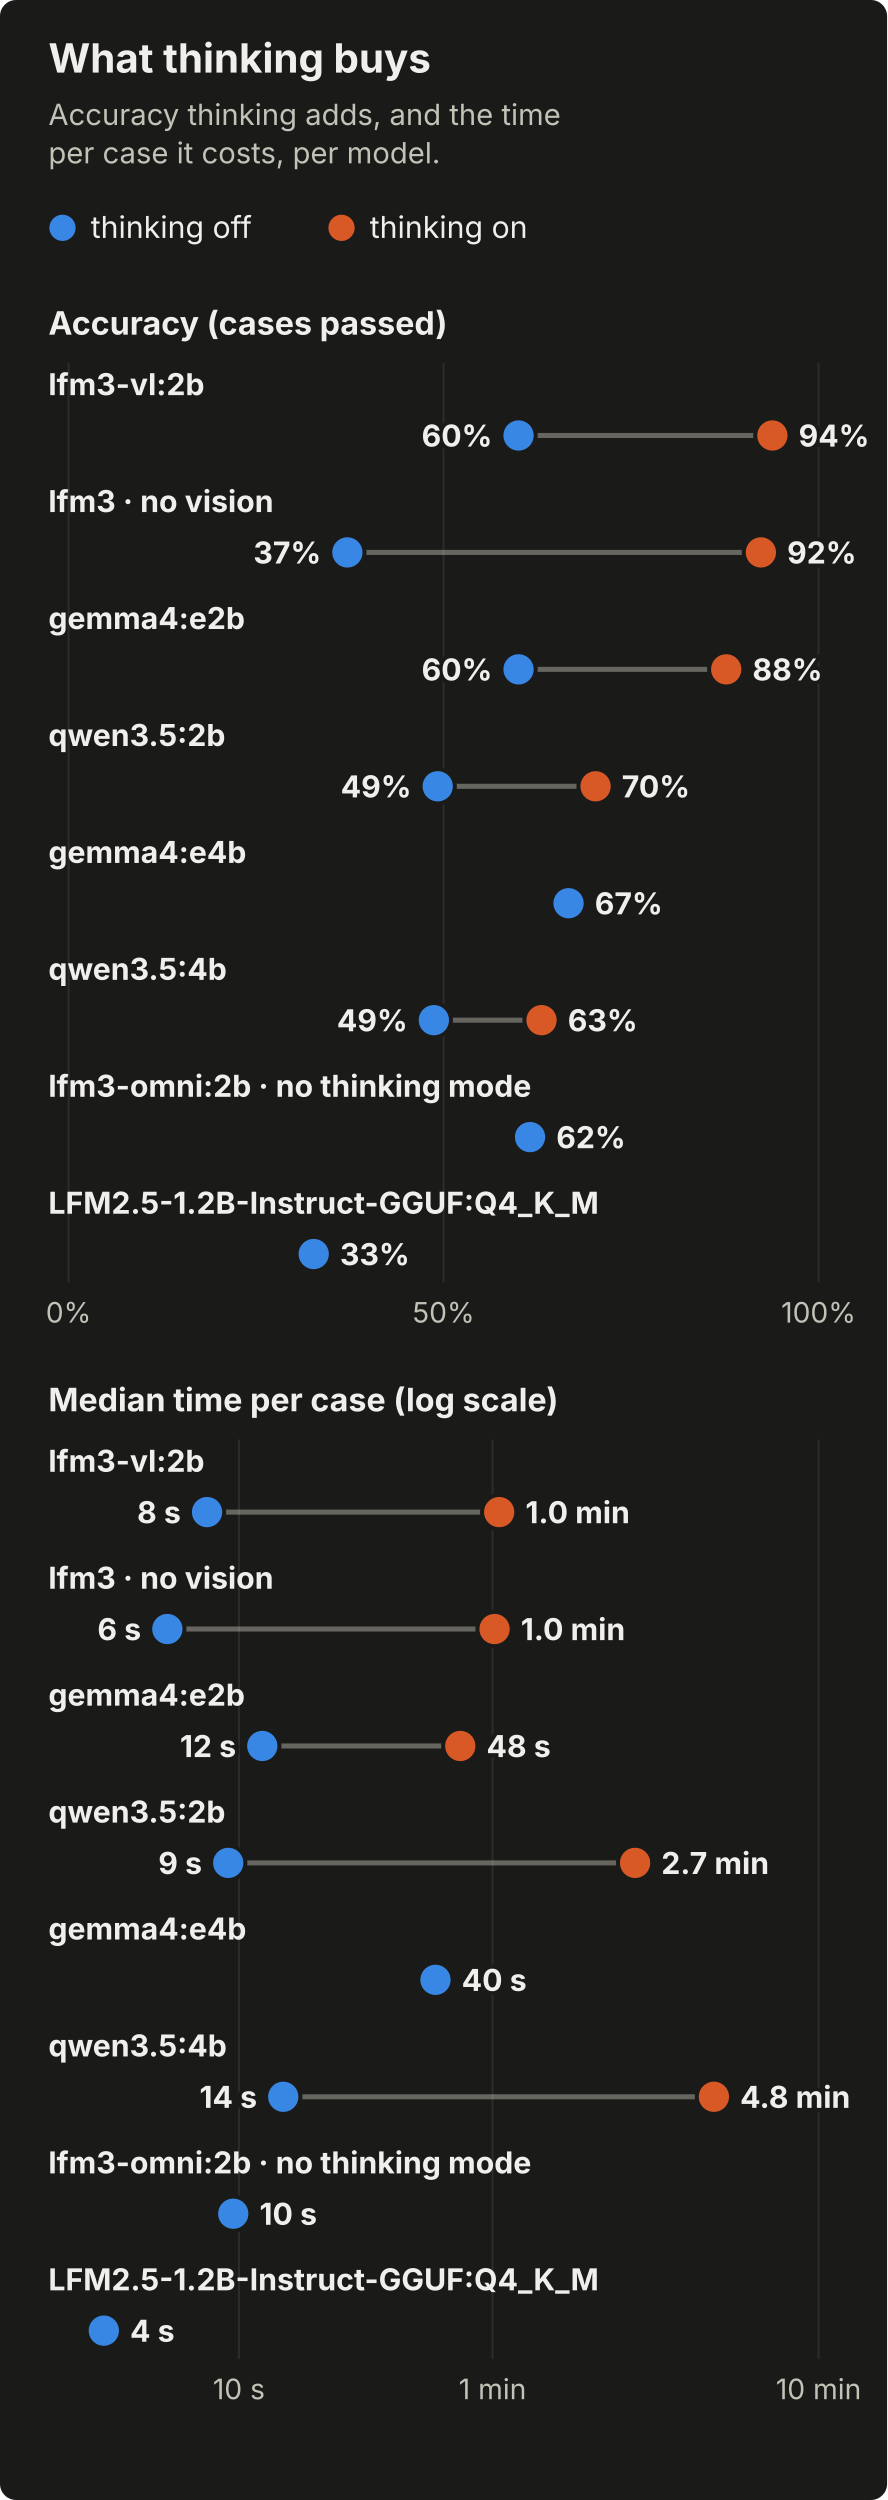
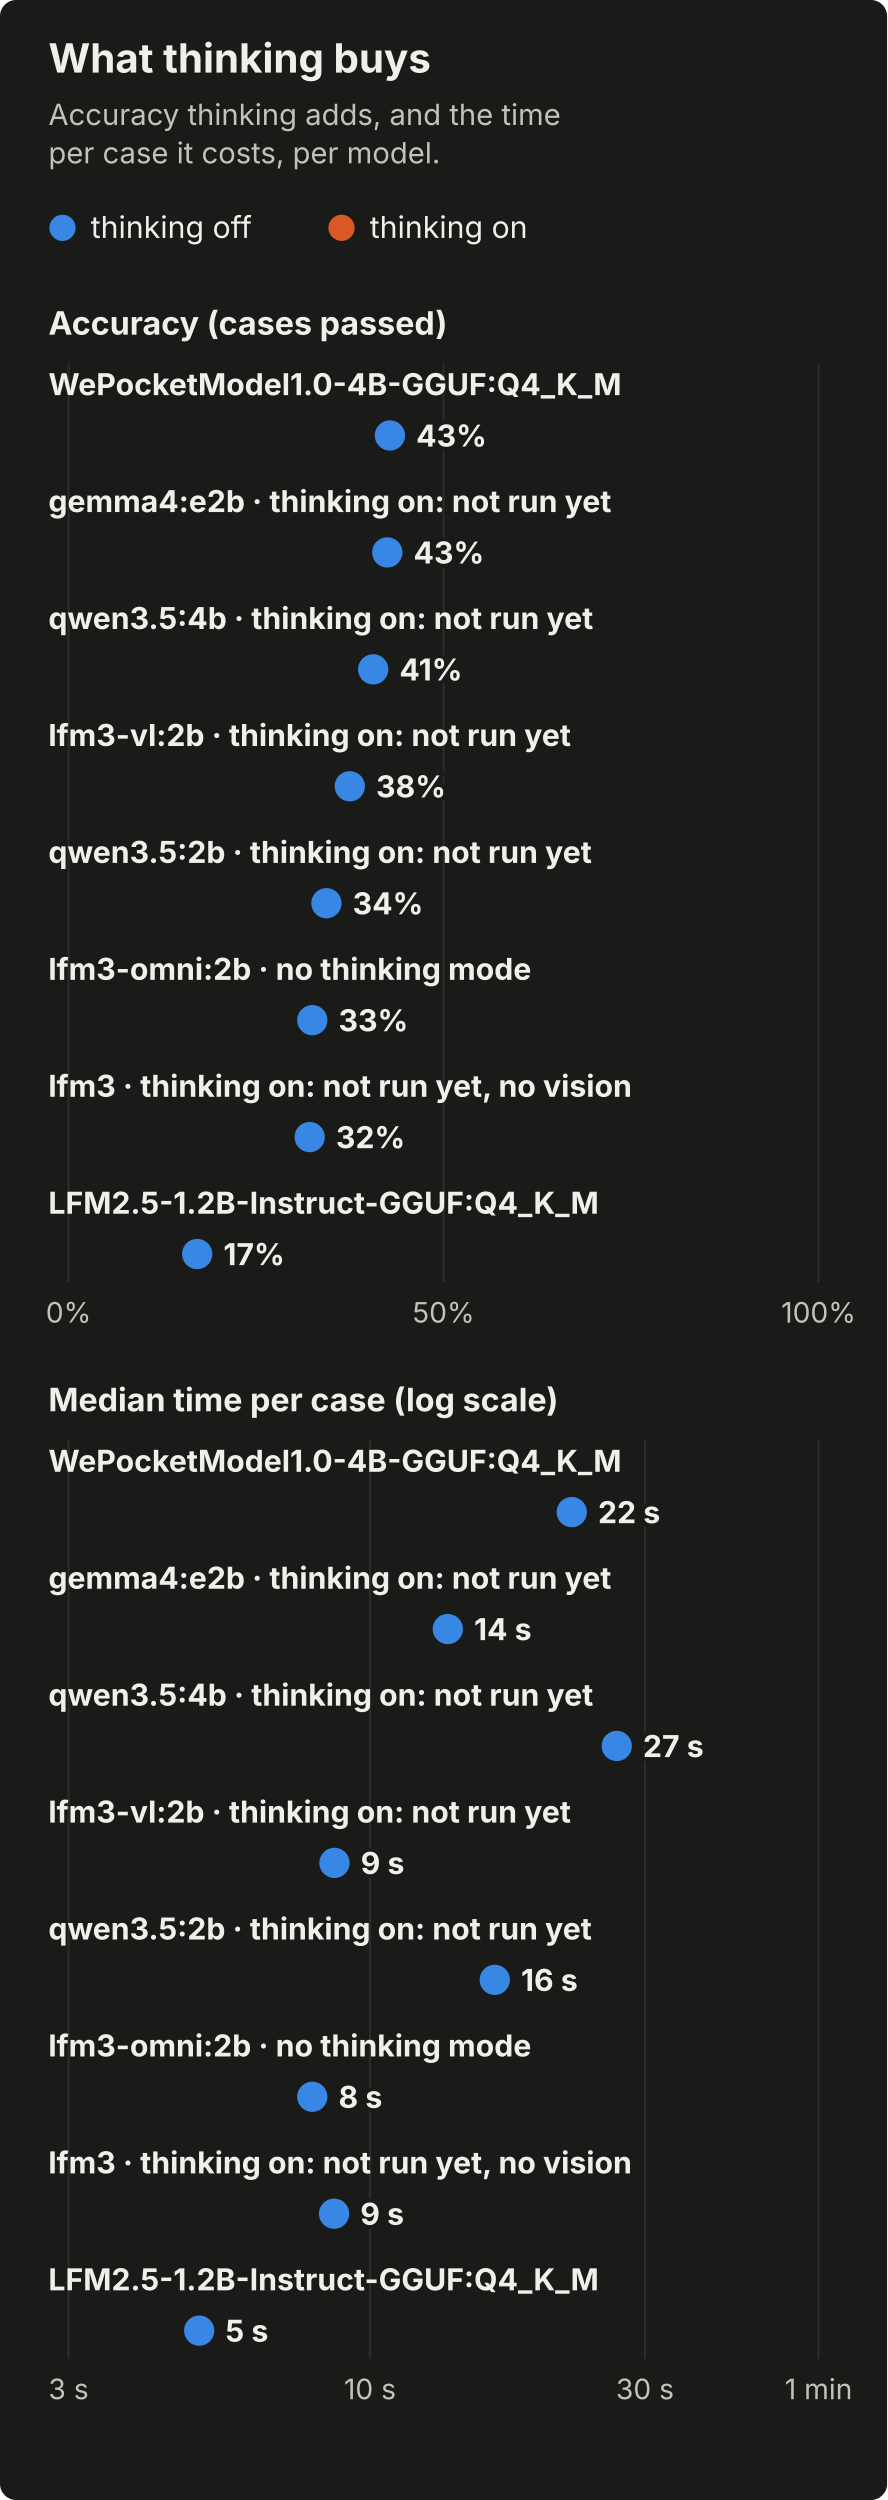
<svg xmlns="http://www.w3.org/2000/svg" width="440" height="1240" viewBox="0 0 440 1240" role="img" aria-label="What thinking buys">
  <rect width="440" height="1240" rx="8" fill="#1a1a19" />
  <text x="24.0" y="36.0" font-size="20" font-weight="700" text-anchor="start" fill="#f0efec" font-family="system-ui, -apple-system, Segoe UI, sans-serif">What thinking buys</text>
  <text x="24.0" y="62.0" font-size="14.5" font-weight="normal" text-anchor="start" fill="#c3c2b7" font-family="system-ui, -apple-system, Segoe UI, sans-serif">Accuracy thinking adds, and the time</text>
  <text x="24.0" y="81.0" font-size="14.5" font-weight="normal" text-anchor="start" fill="#c3c2b7" font-family="system-ui, -apple-system, Segoe UI, sans-serif">per case it costs, per model.</text>
  <circle cx="31.0" cy="113.0" r="7.5" fill="#3987e5" stroke="#1a1a19" stroke-width="2" />
  <text x="45.0" y="118.0" font-size="15" font-weight="normal" text-anchor="start" fill="#f0efec" font-family="system-ui, -apple-system, Segoe UI, sans-serif">thinking off</text>
  <circle cx="169.4" cy="113.0" r="7.5" fill="#d95926" stroke="#1a1a19" stroke-width="2" />
  <text x="183.4" y="118.0" font-size="15" font-weight="normal" text-anchor="start" fill="#f0efec" font-family="system-ui, -apple-system, Segoe UI, sans-serif">thinking on</text>
  <text x="24.0" y="166.0" font-size="16" font-weight="700" text-anchor="start" fill="#f0efec" font-family="system-ui, -apple-system, Segoe UI, sans-serif">Accuracy (cases passed)</text>
  <line x1="34.0" y1="180.0" x2="34.0" y2="636.0" stroke="#2c2c2a" stroke-width="1" />
  <text x="34.0" y="656.0" font-size="14" font-weight="normal" text-anchor="middle" fill="#c3c2b7" font-family="system-ui, -apple-system, Segoe UI, sans-serif">0%</text>
  <line x1="220.0" y1="180.0" x2="220.0" y2="636.0" stroke="#2c2c2a" stroke-width="1" />
  <text x="220.0" y="656.0" font-size="14" font-weight="normal" text-anchor="middle" fill="#c3c2b7" font-family="system-ui, -apple-system, Segoe UI, sans-serif">50%</text>
  <line x1="406.0" y1="180.0" x2="406.0" y2="636.0" stroke="#2c2c2a" stroke-width="1" />
  <text x="406.0" y="656.0" font-size="14" font-weight="normal" text-anchor="middle" fill="#c3c2b7" font-family="system-ui, -apple-system, Segoe UI, sans-serif">100%</text>
-   <text x="24.0" y="196.0" font-size="15" font-weight="700" text-anchor="start" fill="#f0efec" font-family="system-ui, -apple-system, Segoe UI, sans-serif">lfm3-vl:2b</text>
-   <line x1="257.2" y1="216.0" x2="383.1" y2="216.0" stroke="#c3c2b7" stroke-width="2.5" stroke-opacity="0.45" />
-   <circle cx="257.2" cy="216.0" r="8.5" fill="#3987e5" stroke="#1a1a19" stroke-width="2" />
-   <circle cx="383.1" cy="216.0" r="8.5" fill="#d95926" stroke="#1a1a19" stroke-width="2" />
-   <text x="244.2" y="221.5" font-size="15" font-weight="700" text-anchor="end" fill="#f0efec" stroke="#1a1a19" stroke-width="4" paint-order="stroke" font-family="system-ui, -apple-system, Segoe UI, sans-serif">60%</text>
-   <text x="396.1" y="221.5" font-size="15" font-weight="700" text-anchor="start" fill="#f0efec" stroke="#1a1a19" stroke-width="4" paint-order="stroke" font-family="system-ui, -apple-system, Segoe UI, sans-serif">94%</text>
-   <text x="24.0" y="254.0" font-size="15" font-weight="700" text-anchor="start" fill="#f0efec" font-family="system-ui, -apple-system, Segoe UI, sans-serif">lfm3  · no vision</text>
-   <line x1="172.3" y1="274.0" x2="377.4" y2="274.0" stroke="#c3c2b7" stroke-width="2.5" stroke-opacity="0.45" />
-   <circle cx="172.3" cy="274.0" r="8.5" fill="#3987e5" stroke="#1a1a19" stroke-width="2" />
-   <circle cx="377.4" cy="274.0" r="8.5" fill="#d95926" stroke="#1a1a19" stroke-width="2" />
-   <text x="159.3" y="279.5" font-size="15" font-weight="700" text-anchor="end" fill="#f0efec" stroke="#1a1a19" stroke-width="4" paint-order="stroke" font-family="system-ui, -apple-system, Segoe UI, sans-serif">37%</text>
-   <text x="390.4" y="279.5" font-size="15" font-weight="700" text-anchor="start" fill="#f0efec" stroke="#1a1a19" stroke-width="4" paint-order="stroke" font-family="system-ui, -apple-system, Segoe UI, sans-serif">92%</text>
-   <text x="24.0" y="312.0" font-size="15" font-weight="700" text-anchor="start" fill="#f0efec" font-family="system-ui, -apple-system, Segoe UI, sans-serif">gemma4:e2b</text>
-   <line x1="257.2" y1="332.0" x2="360.2" y2="332.0" stroke="#c3c2b7" stroke-width="2.5" stroke-opacity="0.45" />
-   <circle cx="257.2" cy="332.0" r="8.5" fill="#3987e5" stroke="#1a1a19" stroke-width="2" />
-   <circle cx="360.2" cy="332.0" r="8.5" fill="#d95926" stroke="#1a1a19" stroke-width="2" />
-   <text x="244.2" y="337.5" font-size="15" font-weight="700" text-anchor="end" fill="#f0efec" stroke="#1a1a19" stroke-width="4" paint-order="stroke" font-family="system-ui, -apple-system, Segoe UI, sans-serif">60%</text>
-   <text x="373.2" y="337.5" font-size="15" font-weight="700" text-anchor="start" fill="#f0efec" stroke="#1a1a19" stroke-width="4" paint-order="stroke" font-family="system-ui, -apple-system, Segoe UI, sans-serif">88%</text>
-   <text x="24.0" y="370.0" font-size="15" font-weight="700" text-anchor="start" fill="#f0efec" font-family="system-ui, -apple-system, Segoe UI, sans-serif">qwen3.5:2b</text>
-   <line x1="217.1" y1="390.0" x2="295.4" y2="390.0" stroke="#c3c2b7" stroke-width="2.5" stroke-opacity="0.45" />
-   <circle cx="217.1" cy="390.0" r="8.5" fill="#3987e5" stroke="#1a1a19" stroke-width="2" />
-   <circle cx="295.4" cy="390.0" r="8.5" fill="#d95926" stroke="#1a1a19" stroke-width="2" />
-   <text x="204.1" y="395.5" font-size="15" font-weight="700" text-anchor="end" fill="#f0efec" stroke="#1a1a19" stroke-width="4" paint-order="stroke" font-family="system-ui, -apple-system, Segoe UI, sans-serif">49%</text>
-   <text x="308.4" y="395.5" font-size="15" font-weight="700" text-anchor="start" fill="#f0efec" stroke="#1a1a19" stroke-width="4" paint-order="stroke" font-family="system-ui, -apple-system, Segoe UI, sans-serif">70%</text>
-   <text x="24.0" y="428.0" font-size="15" font-weight="700" text-anchor="start" fill="#f0efec" font-family="system-ui, -apple-system, Segoe UI, sans-serif">gemma4:e4b</text>
-   <circle cx="282.0" cy="448.0" r="8.5" fill="#3987e5" stroke="#1a1a19" stroke-width="2" />
-   <text x="295.0" y="453.5" font-size="15" font-weight="700" text-anchor="start" fill="#f0efec" stroke="#1a1a19" stroke-width="4" paint-order="stroke" font-family="system-ui, -apple-system, Segoe UI, sans-serif">67%</text>
-   <text x="24.0" y="486.0" font-size="15" font-weight="700" text-anchor="start" fill="#f0efec" font-family="system-ui, -apple-system, Segoe UI, sans-serif">qwen3.5:4b</text>
-   <line x1="215.2" y1="506.0" x2="268.6" y2="506.0" stroke="#c3c2b7" stroke-width="2.5" stroke-opacity="0.45" />
-   <circle cx="215.2" cy="506.0" r="8.5" fill="#3987e5" stroke="#1a1a19" stroke-width="2" />
-   <circle cx="268.6" cy="506.0" r="8.5" fill="#d95926" stroke="#1a1a19" stroke-width="2" />
-   <text x="202.2" y="511.5" font-size="15" font-weight="700" text-anchor="end" fill="#f0efec" stroke="#1a1a19" stroke-width="4" paint-order="stroke" font-family="system-ui, -apple-system, Segoe UI, sans-serif">49%</text>
-   <text x="281.6" y="511.5" font-size="15" font-weight="700" text-anchor="start" fill="#f0efec" stroke="#1a1a19" stroke-width="4" paint-order="stroke" font-family="system-ui, -apple-system, Segoe UI, sans-serif">63%</text>
-   <text x="24.0" y="544.0" font-size="15" font-weight="700" text-anchor="start" fill="#f0efec" font-family="system-ui, -apple-system, Segoe UI, sans-serif">lfm3-omni:2b  · no thinking mode</text>
-   <circle cx="262.9" cy="564.0" r="8.5" fill="#3987e5" stroke="#1a1a19" stroke-width="2" />
-   <text x="275.9" y="569.5" font-size="15" font-weight="700" text-anchor="start" fill="#f0efec" stroke="#1a1a19" stroke-width="4" paint-order="stroke" font-family="system-ui, -apple-system, Segoe UI, sans-serif">62%</text>
+   <text x="24.0" y="196.0" font-size="15" font-weight="700" text-anchor="start" fill="#f0efec" font-family="system-ui, -apple-system, Segoe UI, sans-serif">WePocketModel1.0-4B-GGUF:Q4_K_M</text>
+   <circle cx="193.4" cy="216.0" r="8.5" fill="#3987e5" stroke="#1a1a19" stroke-width="2" />
+   <text x="206.4" y="221.5" font-size="15" font-weight="700" text-anchor="start" fill="#f0efec" stroke="#1a1a19" stroke-width="4" paint-order="stroke" font-family="system-ui, -apple-system, Segoe UI, sans-serif">43%</text>
+   <text x="24.0" y="254.0" font-size="15" font-weight="700" text-anchor="start" fill="#f0efec" font-family="system-ui, -apple-system, Segoe UI, sans-serif">gemma4:e2b  · thinking on: not run yet</text>
+   <circle cx="192.1" cy="274.0" r="8.5" fill="#3987e5" stroke="#1a1a19" stroke-width="2" />
+   <text x="205.1" y="279.5" font-size="15" font-weight="700" text-anchor="start" fill="#f0efec" stroke="#1a1a19" stroke-width="4" paint-order="stroke" font-family="system-ui, -apple-system, Segoe UI, sans-serif">43%</text>
+   <text x="24.0" y="312.0" font-size="15" font-weight="700" text-anchor="start" fill="#f0efec" font-family="system-ui, -apple-system, Segoe UI, sans-serif">qwen3.5:4b  · thinking on: not run yet</text>
+   <circle cx="185.1" cy="332.0" r="8.5" fill="#3987e5" stroke="#1a1a19" stroke-width="2" />
+   <text x="198.1" y="337.5" font-size="15" font-weight="700" text-anchor="start" fill="#f0efec" stroke="#1a1a19" stroke-width="4" paint-order="stroke" font-family="system-ui, -apple-system, Segoe UI, sans-serif">41%</text>
+   <text x="24.0" y="370.0" font-size="15" font-weight="700" text-anchor="start" fill="#f0efec" font-family="system-ui, -apple-system, Segoe UI, sans-serif">lfm3-vl:2b  · thinking on: not run yet</text>
+   <circle cx="173.5" cy="390.0" r="8.5" fill="#3987e5" stroke="#1a1a19" stroke-width="2" />
+   <text x="186.5" y="395.5" font-size="15" font-weight="700" text-anchor="start" fill="#f0efec" stroke="#1a1a19" stroke-width="4" paint-order="stroke" font-family="system-ui, -apple-system, Segoe UI, sans-serif">38%</text>
+   <text x="24.0" y="428.0" font-size="15" font-weight="700" text-anchor="start" fill="#f0efec" font-family="system-ui, -apple-system, Segoe UI, sans-serif">qwen3.5:2b  · thinking on: not run yet</text>
+   <circle cx="161.9" cy="448.0" r="8.5" fill="#3987e5" stroke="#1a1a19" stroke-width="2" />
+   <text x="174.9" y="453.5" font-size="15" font-weight="700" text-anchor="start" fill="#f0efec" stroke="#1a1a19" stroke-width="4" paint-order="stroke" font-family="system-ui, -apple-system, Segoe UI, sans-serif">34%</text>
+   <text x="24.0" y="486.0" font-size="15" font-weight="700" text-anchor="start" fill="#f0efec" font-family="system-ui, -apple-system, Segoe UI, sans-serif">lfm3-omni:2b  · no thinking mode</text>
+   <circle cx="154.9" cy="506.0" r="8.5" fill="#3987e5" stroke="#1a1a19" stroke-width="2" />
+   <text x="167.9" y="511.5" font-size="15" font-weight="700" text-anchor="start" fill="#f0efec" stroke="#1a1a19" stroke-width="4" paint-order="stroke" font-family="system-ui, -apple-system, Segoe UI, sans-serif">33%</text>
+   <text x="24.0" y="544.0" font-size="15" font-weight="700" text-anchor="start" fill="#f0efec" font-family="system-ui, -apple-system, Segoe UI, sans-serif">lfm3  · thinking on: not run yet, no vision</text>
+   <circle cx="153.6" cy="564.0" r="8.5" fill="#3987e5" stroke="#1a1a19" stroke-width="2" />
+   <text x="166.6" y="569.5" font-size="15" font-weight="700" text-anchor="start" fill="#f0efec" stroke="#1a1a19" stroke-width="4" paint-order="stroke" font-family="system-ui, -apple-system, Segoe UI, sans-serif">32%</text>
  <text x="24.0" y="602.0" font-size="15" font-weight="700" text-anchor="start" fill="#f0efec" font-family="system-ui, -apple-system, Segoe UI, sans-serif">LFM2.5-1.2B-Instruct-GGUF:Q4_K_M</text>
-   <circle cx="155.6" cy="622.0" r="8.5" fill="#3987e5" stroke="#1a1a19" stroke-width="2" />
-   <text x="168.6" y="627.5" font-size="15" font-weight="700" text-anchor="start" fill="#f0efec" stroke="#1a1a19" stroke-width="4" paint-order="stroke" font-family="system-ui, -apple-system, Segoe UI, sans-serif">33%</text>
+   <circle cx="97.8" cy="622.0" r="8.5" fill="#3987e5" stroke="#1a1a19" stroke-width="2" />
+   <text x="110.8" y="627.5" font-size="15" font-weight="700" text-anchor="start" fill="#f0efec" stroke="#1a1a19" stroke-width="4" paint-order="stroke" font-family="system-ui, -apple-system, Segoe UI, sans-serif">17%</text>
  <text x="24.0" y="700.0" font-size="16" font-weight="700" text-anchor="start" fill="#f0efec" font-family="system-ui, -apple-system, Segoe UI, sans-serif">Median time per case (log scale)</text>
-   <line x1="118.5" y1="714.0" x2="118.5" y2="1170.0" stroke="#2c2c2a" stroke-width="1" />
-   <text x="118.5" y="1190.0" font-size="14" font-weight="normal" text-anchor="middle" fill="#c3c2b7" font-family="system-ui, -apple-system, Segoe UI, sans-serif">10 s</text>
-   <line x1="244.3" y1="714.0" x2="244.3" y2="1170.0" stroke="#2c2c2a" stroke-width="1" />
-   <text x="244.3" y="1190.0" font-size="14" font-weight="normal" text-anchor="middle" fill="#c3c2b7" font-family="system-ui, -apple-system, Segoe UI, sans-serif">1 min</text>
+   <line x1="34.0" y1="714.0" x2="34.0" y2="1170.0" stroke="#2c2c2a" stroke-width="1" />
+   <text x="34.0" y="1190.0" font-size="14" font-weight="normal" text-anchor="middle" fill="#c3c2b7" font-family="system-ui, -apple-system, Segoe UI, sans-serif">3 s</text>
+   <line x1="183.5" y1="714.0" x2="183.5" y2="1170.0" stroke="#2c2c2a" stroke-width="1" />
+   <text x="183.5" y="1190.0" font-size="14" font-weight="normal" text-anchor="middle" fill="#c3c2b7" font-family="system-ui, -apple-system, Segoe UI, sans-serif">10 s</text>
+   <line x1="319.9" y1="714.0" x2="319.9" y2="1170.0" stroke="#2c2c2a" stroke-width="1" />
+   <text x="319.9" y="1190.0" font-size="14" font-weight="normal" text-anchor="middle" fill="#c3c2b7" font-family="system-ui, -apple-system, Segoe UI, sans-serif">30 s</text>
  <line x1="406.0" y1="714.0" x2="406.0" y2="1170.0" stroke="#2c2c2a" stroke-width="1" />
-   <text x="406.0" y="1190.0" font-size="14" font-weight="normal" text-anchor="middle" fill="#c3c2b7" font-family="system-ui, -apple-system, Segoe UI, sans-serif">10 min</text>
-   <text x="24.0" y="730.0" font-size="15" font-weight="700" text-anchor="start" fill="#f0efec" font-family="system-ui, -apple-system, Segoe UI, sans-serif">lfm3-vl:2b</text>
-   <line x1="102.7" y1="750.0" x2="247.6" y2="750.0" stroke="#c3c2b7" stroke-width="2.5" stroke-opacity="0.45" />
-   <circle cx="102.7" cy="750.0" r="8.5" fill="#3987e5" stroke="#1a1a19" stroke-width="2" />
-   <circle cx="247.6" cy="750.0" r="8.5" fill="#d95926" stroke="#1a1a19" stroke-width="2" />
-   <text x="89.7" y="755.5" font-size="15" font-weight="700" text-anchor="end" fill="#f0efec" stroke="#1a1a19" stroke-width="4" paint-order="stroke" font-family="system-ui, -apple-system, Segoe UI, sans-serif">8 s</text>
-   <text x="260.6" y="755.5" font-size="15" font-weight="700" text-anchor="start" fill="#f0efec" stroke="#1a1a19" stroke-width="4" paint-order="stroke" font-family="system-ui, -apple-system, Segoe UI, sans-serif">1.0 min</text>
-   <text x="24.0" y="788.0" font-size="15" font-weight="700" text-anchor="start" fill="#f0efec" font-family="system-ui, -apple-system, Segoe UI, sans-serif">lfm3  · no vision</text>
-   <line x1="83.0" y1="808.0" x2="245.3" y2="808.0" stroke="#c3c2b7" stroke-width="2.5" stroke-opacity="0.45" />
-   <circle cx="83.0" cy="808.0" r="8.5" fill="#3987e5" stroke="#1a1a19" stroke-width="2" />
-   <circle cx="245.3" cy="808.0" r="8.5" fill="#d95926" stroke="#1a1a19" stroke-width="2" />
-   <text x="70.0" y="813.5" font-size="15" font-weight="700" text-anchor="end" fill="#f0efec" stroke="#1a1a19" stroke-width="4" paint-order="stroke" font-family="system-ui, -apple-system, Segoe UI, sans-serif">6 s</text>
-   <text x="258.3" y="813.5" font-size="15" font-weight="700" text-anchor="start" fill="#f0efec" stroke="#1a1a19" stroke-width="4" paint-order="stroke" font-family="system-ui, -apple-system, Segoe UI, sans-serif">1.0 min</text>
-   <text x="24.0" y="846.0" font-size="15" font-weight="700" text-anchor="start" fill="#f0efec" font-family="system-ui, -apple-system, Segoe UI, sans-serif">gemma4:e2b</text>
-   <line x1="130.1" y1="866.0" x2="228.3" y2="866.0" stroke="#c3c2b7" stroke-width="2.5" stroke-opacity="0.45" />
-   <circle cx="130.1" cy="866.0" r="8.5" fill="#3987e5" stroke="#1a1a19" stroke-width="2" />
-   <circle cx="228.3" cy="866.0" r="8.5" fill="#d95926" stroke="#1a1a19" stroke-width="2" />
-   <text x="117.1" y="871.5" font-size="15" font-weight="700" text-anchor="end" fill="#f0efec" stroke="#1a1a19" stroke-width="4" paint-order="stroke" font-family="system-ui, -apple-system, Segoe UI, sans-serif">12 s</text>
-   <text x="241.3" y="871.5" font-size="15" font-weight="700" text-anchor="start" fill="#f0efec" stroke="#1a1a19" stroke-width="4" paint-order="stroke" font-family="system-ui, -apple-system, Segoe UI, sans-serif">48 s</text>
-   <text x="24.0" y="904.0" font-size="15" font-weight="700" text-anchor="start" fill="#f0efec" font-family="system-ui, -apple-system, Segoe UI, sans-serif">qwen3.5:2b</text>
-   <line x1="113.2" y1="924.0" x2="315.0" y2="924.0" stroke="#c3c2b7" stroke-width="2.5" stroke-opacity="0.45" />
-   <circle cx="113.2" cy="924.0" r="8.5" fill="#3987e5" stroke="#1a1a19" stroke-width="2" />
-   <circle cx="315.0" cy="924.0" r="8.5" fill="#d95926" stroke="#1a1a19" stroke-width="2" />
-   <text x="100.2" y="929.5" font-size="15" font-weight="700" text-anchor="end" fill="#f0efec" stroke="#1a1a19" stroke-width="4" paint-order="stroke" font-family="system-ui, -apple-system, Segoe UI, sans-serif">9 s</text>
-   <text x="328.0" y="929.5" font-size="15" font-weight="700" text-anchor="start" fill="#f0efec" stroke="#1a1a19" stroke-width="4" paint-order="stroke" font-family="system-ui, -apple-system, Segoe UI, sans-serif">2.7 min</text>
-   <text x="24.0" y="962.0" font-size="15" font-weight="700" text-anchor="start" fill="#f0efec" font-family="system-ui, -apple-system, Segoe UI, sans-serif">gemma4:e4b</text>
-   <circle cx="216.0" cy="982.0" r="8.5" fill="#3987e5" stroke="#1a1a19" stroke-width="2" />
-   <text x="229.0" y="987.5" font-size="15" font-weight="700" text-anchor="start" fill="#f0efec" stroke="#1a1a19" stroke-width="4" paint-order="stroke" font-family="system-ui, -apple-system, Segoe UI, sans-serif">40 s</text>
-   <text x="24.0" y="1020.0" font-size="15" font-weight="700" text-anchor="start" fill="#f0efec" font-family="system-ui, -apple-system, Segoe UI, sans-serif">qwen3.5:4b</text>
-   <line x1="140.5" y1="1040.0" x2="354.1" y2="1040.0" stroke="#c3c2b7" stroke-width="2.5" stroke-opacity="0.45" />
-   <circle cx="140.5" cy="1040.0" r="8.5" fill="#3987e5" stroke="#1a1a19" stroke-width="2" />
-   <circle cx="354.1" cy="1040.0" r="8.5" fill="#d95926" stroke="#1a1a19" stroke-width="2" />
-   <text x="127.5" y="1045.5" font-size="15" font-weight="700" text-anchor="end" fill="#f0efec" stroke="#1a1a19" stroke-width="4" paint-order="stroke" font-family="system-ui, -apple-system, Segoe UI, sans-serif">14 s</text>
-   <text x="367.1" y="1045.5" font-size="15" font-weight="700" text-anchor="start" fill="#f0efec" stroke="#1a1a19" stroke-width="4" paint-order="stroke" font-family="system-ui, -apple-system, Segoe UI, sans-serif">4.8 min</text>
-   <text x="24.0" y="1078.0" font-size="15" font-weight="700" text-anchor="start" fill="#f0efec" font-family="system-ui, -apple-system, Segoe UI, sans-serif">lfm3-omni:2b  · no thinking mode</text>
-   <circle cx="115.7" cy="1098.0" r="8.5" fill="#3987e5" stroke="#1a1a19" stroke-width="2" />
-   <text x="128.7" y="1103.5" font-size="15" font-weight="700" text-anchor="start" fill="#f0efec" stroke="#1a1a19" stroke-width="4" paint-order="stroke" font-family="system-ui, -apple-system, Segoe UI, sans-serif">10 s</text>
+   <text x="406.0" y="1190.0" font-size="14" font-weight="normal" text-anchor="middle" fill="#c3c2b7" font-family="system-ui, -apple-system, Segoe UI, sans-serif">1 min</text>
+   <text x="24.0" y="730.0" font-size="15" font-weight="700" text-anchor="start" fill="#f0efec" font-family="system-ui, -apple-system, Segoe UI, sans-serif">WePocketModel1.0-4B-GGUF:Q4_K_M</text>
+   <circle cx="283.6" cy="750.0" r="8.5" fill="#3987e5" stroke="#1a1a19" stroke-width="2" />
+   <text x="296.6" y="755.5" font-size="15" font-weight="700" text-anchor="start" fill="#f0efec" stroke="#1a1a19" stroke-width="4" paint-order="stroke" font-family="system-ui, -apple-system, Segoe UI, sans-serif">22 s</text>
+   <text x="24.0" y="788.0" font-size="15" font-weight="700" text-anchor="start" fill="#f0efec" font-family="system-ui, -apple-system, Segoe UI, sans-serif">gemma4:e2b  · thinking on: not run yet</text>
+   <circle cx="222.1" cy="808.0" r="8.5" fill="#3987e5" stroke="#1a1a19" stroke-width="2" />
+   <text x="235.1" y="813.5" font-size="15" font-weight="700" text-anchor="start" fill="#f0efec" stroke="#1a1a19" stroke-width="4" paint-order="stroke" font-family="system-ui, -apple-system, Segoe UI, sans-serif">14 s</text>
+   <text x="24.0" y="846.0" font-size="15" font-weight="700" text-anchor="start" fill="#f0efec" font-family="system-ui, -apple-system, Segoe UI, sans-serif">qwen3.5:4b  · thinking on: not run yet</text>
+   <circle cx="305.9" cy="866.0" r="8.5" fill="#3987e5" stroke="#1a1a19" stroke-width="2" />
+   <text x="318.9" y="871.5" font-size="15" font-weight="700" text-anchor="start" fill="#f0efec" stroke="#1a1a19" stroke-width="4" paint-order="stroke" font-family="system-ui, -apple-system, Segoe UI, sans-serif">27 s</text>
+   <text x="24.0" y="904.0" font-size="15" font-weight="700" text-anchor="start" fill="#f0efec" font-family="system-ui, -apple-system, Segoe UI, sans-serif">lfm3-vl:2b  · thinking on: not run yet</text>
+   <circle cx="165.9" cy="924.0" r="8.5" fill="#3987e5" stroke="#1a1a19" stroke-width="2" />
+   <text x="178.9" y="929.5" font-size="15" font-weight="700" text-anchor="start" fill="#f0efec" stroke="#1a1a19" stroke-width="4" paint-order="stroke" font-family="system-ui, -apple-system, Segoe UI, sans-serif">9 s</text>
+   <text x="24.0" y="962.0" font-size="15" font-weight="700" text-anchor="start" fill="#f0efec" font-family="system-ui, -apple-system, Segoe UI, sans-serif">qwen3.5:2b  · thinking on: not run yet</text>
+   <circle cx="245.4" cy="982.0" r="8.5" fill="#3987e5" stroke="#1a1a19" stroke-width="2" />
+   <text x="258.4" y="987.5" font-size="15" font-weight="700" text-anchor="start" fill="#f0efec" stroke="#1a1a19" stroke-width="4" paint-order="stroke" font-family="system-ui, -apple-system, Segoe UI, sans-serif">16 s</text>
+   <text x="24.0" y="1020.0" font-size="15" font-weight="700" text-anchor="start" fill="#f0efec" font-family="system-ui, -apple-system, Segoe UI, sans-serif">lfm3-omni:2b  · no thinking mode</text>
+   <circle cx="154.9" cy="1040.0" r="8.5" fill="#3987e5" stroke="#1a1a19" stroke-width="2" />
+   <text x="167.9" y="1045.5" font-size="15" font-weight="700" text-anchor="start" fill="#f0efec" stroke="#1a1a19" stroke-width="4" paint-order="stroke" font-family="system-ui, -apple-system, Segoe UI, sans-serif">8 s</text>
+   <text x="24.0" y="1078.0" font-size="15" font-weight="700" text-anchor="start" fill="#f0efec" font-family="system-ui, -apple-system, Segoe UI, sans-serif">lfm3  · thinking on: not run yet, no vision</text>
+   <circle cx="165.7" cy="1098.0" r="8.5" fill="#3987e5" stroke="#1a1a19" stroke-width="2" />
+   <text x="178.7" y="1103.5" font-size="15" font-weight="700" text-anchor="start" fill="#f0efec" stroke="#1a1a19" stroke-width="4" paint-order="stroke" font-family="system-ui, -apple-system, Segoe UI, sans-serif">9 s</text>
  <text x="24.0" y="1136.0" font-size="15" font-weight="700" text-anchor="start" fill="#f0efec" font-family="system-ui, -apple-system, Segoe UI, sans-serif">LFM2.5-1.2B-Instruct-GGUF:Q4_K_M</text>
-   <circle cx="51.5" cy="1156.0" r="8.5" fill="#3987e5" stroke="#1a1a19" stroke-width="2" />
-   <text x="64.5" y="1161.5" font-size="15" font-weight="700" text-anchor="start" fill="#f0efec" stroke="#1a1a19" stroke-width="4" paint-order="stroke" font-family="system-ui, -apple-system, Segoe UI, sans-serif">4 s</text>
+   <circle cx="98.8" cy="1156.0" r="8.5" fill="#3987e5" stroke="#1a1a19" stroke-width="2" />
+   <text x="111.8" y="1161.5" font-size="15" font-weight="700" text-anchor="start" fill="#f0efec" stroke="#1a1a19" stroke-width="4" paint-order="stroke" font-family="system-ui, -apple-system, Segoe UI, sans-serif">5 s</text>
</svg>
